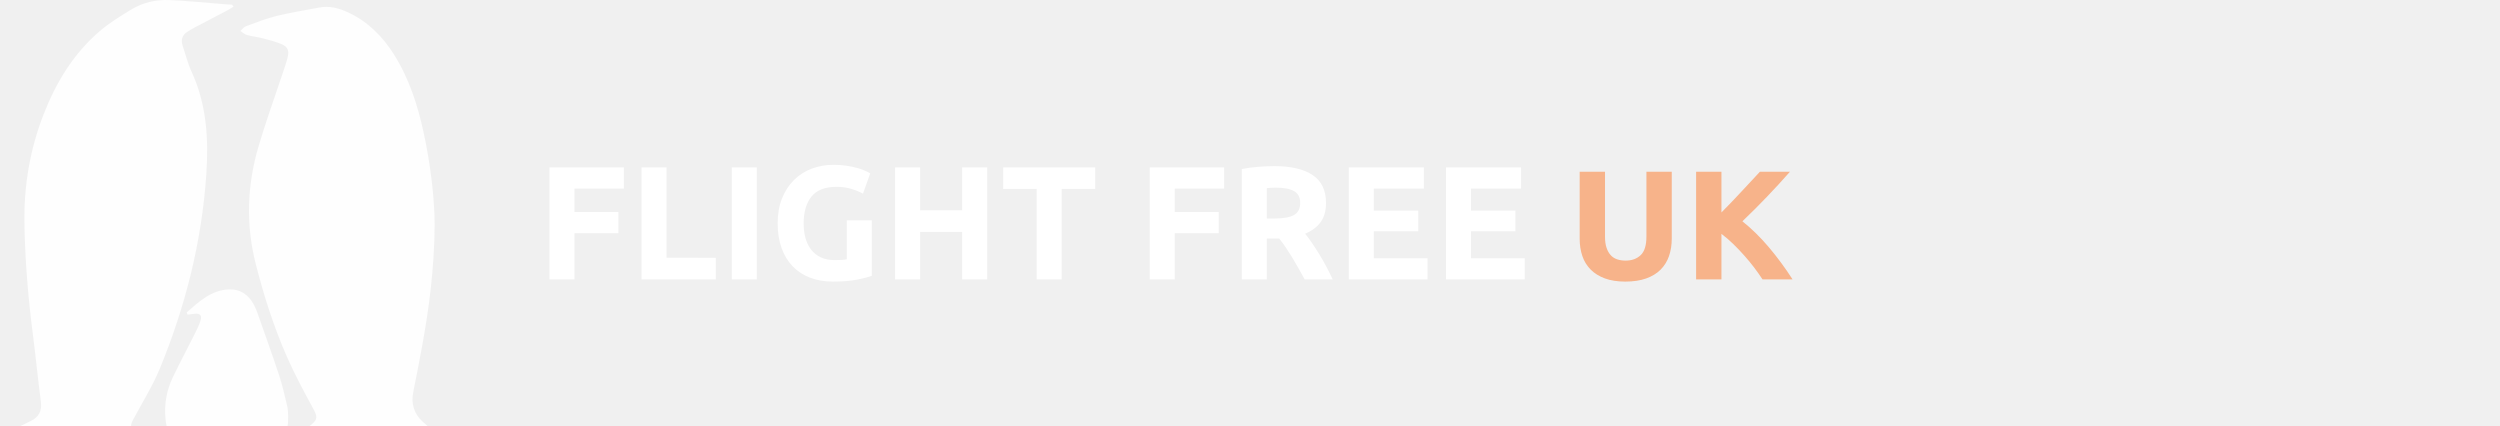
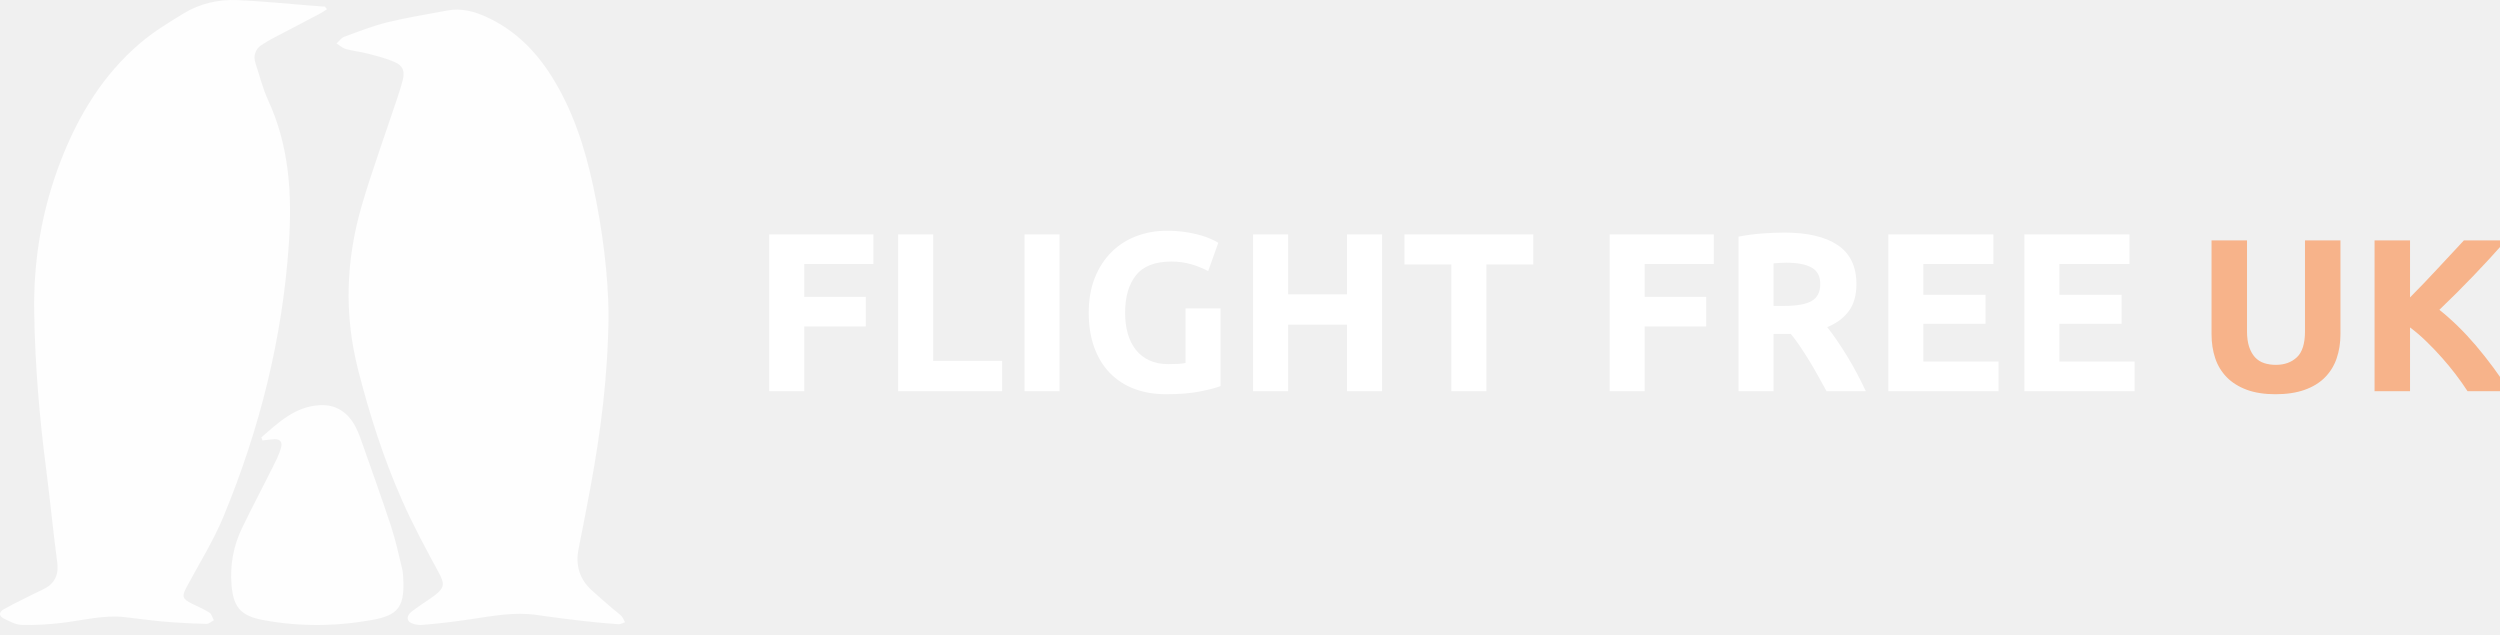
- <svg xmlns="http://www.w3.org/2000/svg" width="364" height="62" viewBox="0 0 364 62">
-   <g>
-     <g>
-       <path fill="#fff" d="M210.534 40.684V24.377h10.929v3.082h-7.286v3.2h6.469v3.013h-6.469v3.93H222v3.082zm-14.15 0V24.377h10.928v3.082h-7.286v3.2h6.469v3.013h-6.469v3.93h7.823v3.082zM185.758 27.32a9.65 9.65 0 0 0-.713.023l-.595.048v4.426h1.027c1.37 0 2.351-.172 2.943-.518.591-.345.887-.934.887-1.766 0-.8-.3-1.37-.899-1.707-.6-.337-1.483-.506-2.65-.506zm-.21-3.132c2.428 0 4.288.436 5.58 1.306 1.293.871 1.939 2.224 1.939 4.06 0 1.145-.261 2.074-.783 2.788-.521.714-1.272 1.275-2.253 1.683.327.407.67.874 1.027 1.4a39.96 39.96 0 0 1 1.063 1.647c.35.572.689 1.169 1.016 1.788.327.62.63 1.228.91 1.824h-4.086l-.9-1.624a39.103 39.103 0 0 0-.933-1.6 44.013 44.013 0 0 0-.946-1.47 15.923 15.923 0 0 0-.934-1.26h-1.798v5.954h-3.643V24.612a20.503 20.503 0 0 1 2.464-.33 31.197 31.197 0 0 1 2.276-.094zm-18.145 16.496V24.377h10.835v3.082h-7.192v3.412h6.398v3.083h-6.398v6.73zm-7.94-16.307v3.13h-4.88v13.177h-3.642V27.506h-4.88v-3.13zm-19.374 0h3.646v16.307h-3.646v-6.918h-6.122v6.918h-3.646V24.377h3.646v6.236h6.122zm-18.268 2.825c-1.696 0-2.922.475-3.677 1.425-.755.95-1.133 2.248-1.133 3.897 0 .8.093 1.526.28 2.178.187.651.467 1.212.84 1.683.374.471.842.836 1.402 1.095.56.259 1.214.388 1.961.388.405 0 .752-.007 1.04-.023.288-.016.54-.047.759-.094v-5.675h3.642v8.076c-.436.173-1.136.357-2.101.554-.965.196-2.156.294-3.573.294-1.214 0-2.316-.188-3.304-.565a6.902 6.902 0 0 1-2.534-1.648c-.7-.722-1.241-1.61-1.623-2.661-.381-1.052-.572-2.252-.572-3.602 0-1.366.21-2.575.63-3.626.42-1.052.997-1.943 1.729-2.673a7.278 7.278 0 0 1 2.58-1.66 8.81 8.81 0 0 1 3.164-.565 12.693 12.693 0 0 1 3.655.506 7.332 7.332 0 0 1 1.716.742l-1.051 2.943a9.45 9.45 0 0 0-1.716-.694 7.244 7.244 0 0 0-2.114-.295zm-15.271-2.825h3.642v16.307h-3.642zm-2.326 13.154v3.153H93.404V24.377h3.646V37.53zM80 40.684V24.377h10.835v3.082h-7.192v3.412h6.398v3.083h-6.398v6.73z" />
-     </g>
-     <g>
-       <path fill="#f7b38a" d="M256.625 40.683a29.237 29.237 0 0 0-2.637-3.451 31.576 31.576 0 0 0-1.642-1.72 17.224 17.224 0 0 0-1.703-1.46v6.631h-3.689V25h3.689v5.93c.962-.966 1.927-1.973 2.897-3.022.97-1.049 1.872-2.018 2.707-2.908h4.375a115.693 115.693 0 0 1-6.928 7.22c1.308 1.04 2.573 2.277 3.795 3.71A44.496 44.496 0 0 1 261 40.684zm-19.98.317c-1.151 0-2.144-.155-2.98-.464-.835-.31-1.525-.74-2.069-1.29a5.11 5.11 0 0 1-1.206-1.969c-.26-.762-.39-1.603-.39-2.523V25h3.689v9.46c0 .633.075 1.173.224 1.618.15.445.355.807.615 1.086.26.28.576.48.946.6s.776.18 1.218.18c.898 0 1.627-.263 2.187-.791.56-.528.84-1.426.84-2.693V25h3.688v9.754c0 .92-.134 1.765-.402 2.535a5.147 5.147 0 0 1-1.23 1.98c-.551.55-1.252.977-2.104 1.278-.851.302-1.86.453-3.026.453z" />
-     </g>
-     <g>
-       <path fill="#fefefe" d="M63.29 32.659c-.058 6.54-.821 12.214-1.851 17.859-.4 2.19-.832 4.374-1.266 6.558-.335 1.684.079 3.131 1.353 4.303.736.678 1.502 1.323 2.258 1.978.281.244.598.453.854.72.163.171.244.42.362.634-.226.074-.458.226-.677.21-1.234-.09-2.467-.2-3.696-.342-1.6-.186-3.2-.383-4.794-.62-2.333-.345-4.605.105-6.892.442a74.262 74.262 0 0 1-5.074.594c-.472.037-1.245-.141-1.399-.454-.284-.579.378-.959.816-1.285.653-.488 1.362-.902 2.005-1.4.982-.763.93-1.222.343-2.302-1.34-2.467-2.68-4.944-3.812-7.508-1.944-4.403-3.405-8.976-4.591-13.645-1.458-5.74-1.244-11.424.403-17.052 1.055-3.604 2.352-7.139 3.535-10.706.256-.77.527-1.539.722-2.325.23-.933.015-1.495-.872-1.879-.89-.385-1.85-.62-2.793-.867-.743-.195-1.52-.268-2.26-.475-.348-.097-.644-.381-.964-.58.266-.238.494-.58.806-.695 1.486-.545 2.97-1.132 4.503-1.508 2.035-.5 4.115-.817 6.176-1.215 1.492-.288 2.863.084 4.204.71 2.866 1.339 4.996 3.466 6.656 6.094 2.214 3.508 3.466 7.382 4.334 11.395 1.008 4.663 1.57 9.378 1.61 13.36" />
-     </g>
-     <g>
-       <path fill="#fefefe" d="M34 .962c-.234.148-.46.31-.704.44-1.114.592-2.236 1.169-3.35 1.761-.924.492-1.881.938-2.748 1.516-.649.433-.883 1.137-.62 1.923.426 1.282.75 2.612 1.313 3.833 2.205 4.777 2.496 9.81 2.15 14.93-.662 9.808-3.031 19.233-6.776 28.308-1.054 2.555-2.55 4.933-3.857 7.384-.518.97-.453 1.22.558 1.726.608.305 1.244.565 1.812.93.23.147.315.52.466.79-.256.133-.516.386-.768.38a76.021 76.021 0 0 1-4.358-.229c-1.382-.116-2.756-.319-4.135-.472-2.236-.25-4.392.346-6.582.602-1.37.16-2.762.248-4.139.205-.638-.02-1.291-.374-1.888-.675-.505-.255-.497-.662.014-.95.611-.347 1.242-.66 1.87-.977a77.375 77.375 0 0 1 2.15-1.053c1.244-.579 1.728-1.483 1.542-2.871-.433-3.234-.737-6.485-1.156-9.72-.698-5.393-1.149-10.801-1.237-16.238-.09-5.445.796-10.717 2.774-15.81C8.15 12.01 10.696 7.8 14.561 4.5c1.378-1.176 2.956-2.141 4.513-3.09 1.7-1.037 3.623-1.487 5.604-1.4 2.558.11 5.108.376 7.662.574.486.038.973.071 1.46.107l.2.27" />
-     </g>
-     <g clip-path="url(#clip-05B0729F-948B-42E3-BE1C-0CDA5CDA85F4)">
-       <path fill="#fefefe" d="M27.181 45.491c1.782-1.556 3.528-3.237 6.133-3.356 1.63-.075 2.858.759 3.622 2.179.209.388.388.797.534 1.212 1.072 3.047 2.168 6.086 3.18 9.152.48 1.452.808 2.954 1.165 4.442.113.469.124.966.137 1.452.07 2.537-.61 3.418-3.146 3.883-3.823.701-7.665.745-11.489.02-2.303-.435-3.055-1.354-3.238-3.656a11.316 11.316 0 0 1 1.09-5.896c1.03-2.14 2.15-4.241 3.212-6.367.312-.624.627-1.258.828-1.919.224-.733-.125-1.052-.897-.947-.336.045-.674.078-1.01.116l-.121-.315" />
-     </g>
+ <svg xmlns="http://www.w3.org/2000/svg" width="260" height="66" viewBox="0 0 260 66">
+   <path fill="#fff" d="M210.534 40.684V24.377h10.929v3.082h-7.286v3.2h6.469v3.013h-6.469v3.93H222v3.082zm-14.15 0V24.377h10.928v3.082h-7.286v3.2h6.469v3.013h-6.469v3.93h7.823v3.082zM185.758 27.32a9.65 9.65 0 0 0-.713.023l-.595.048v4.426h1.027c1.37 0 2.351-.172 2.943-.518.591-.345.887-.934.887-1.766 0-.8-.3-1.37-.899-1.707-.6-.337-1.483-.506-2.65-.506zm-.21-3.132c2.428 0 4.288.436 5.58 1.306 1.293.871 1.939 2.224 1.939 4.06 0 1.145-.261 2.074-.783 2.788-.521.714-1.272 1.275-2.253 1.683.327.407.67.874 1.027 1.4a39.96 39.96 0 0 1 1.063 1.647c.35.572.689 1.169 1.016 1.788.327.62.63 1.228.91 1.824h-4.086l-.9-1.624a39.103 39.103 0 0 0-.933-1.6 44.013 44.013 0 0 0-.946-1.47 15.923 15.923 0 0 0-.934-1.26h-1.798v5.954h-3.643V24.612a20.503 20.503 0 0 1 2.464-.33 31.197 31.197 0 0 1 2.276-.094zm-18.145 16.496V24.377h10.835v3.082h-7.192v3.412h6.398v3.083h-6.398v6.73zm-7.94-16.307v3.13h-4.88v13.177h-3.642V27.506h-4.88v-3.13zm-19.374 0h3.646v16.307h-3.646v-6.918h-6.122v6.918h-3.646V24.377h3.646v6.236h6.122zm-18.268 2.825c-1.696 0-2.922.475-3.677 1.425-.755.95-1.133 2.248-1.133 3.897 0 .8.093 1.526.28 2.178.187.651.467 1.212.84 1.683.374.471.842.836 1.402 1.095.56.259 1.214.388 1.961.388.405 0 .752-.007 1.04-.023.288-.016.54-.047.759-.094v-5.675h3.642v8.076c-.436.173-1.136.357-2.101.554-.965.196-2.156.294-3.573.294-1.214 0-2.316-.188-3.304-.565a6.902 6.902 0 0 1-2.534-1.648c-.7-.722-1.241-1.61-1.623-2.661-.381-1.052-.572-2.252-.572-3.602 0-1.366.21-2.575.63-3.626.42-1.052.997-1.943 1.729-2.673a7.278 7.278 0 0 1 2.58-1.66 8.81 8.81 0 0 1 3.164-.565 12.693 12.693 0 0 1 3.655.506 7.332 7.332 0 0 1 1.716.742l-1.051 2.943a9.45 9.45 0 0 0-1.716-.694 7.244 7.244 0 0 0-2.114-.295zm-15.271-2.825h3.642v16.307h-3.642zm-2.326 13.154v3.153H93.404V24.377h3.646V37.53zM80 40.684V24.377h10.835v3.082h-7.192v3.412h6.398v3.083h-6.398v6.73z" />
+   <path fill="#f7b38a" d="M256.625 40.683a29.237 29.237 0 0 0-2.637-3.451 31.576 31.576 0 0 0-1.642-1.72 17.224 17.224 0 0 0-1.703-1.46v6.631h-3.689V25h3.689v5.93c.962-.966 1.927-1.973 2.897-3.022.97-1.049 1.872-2.018 2.707-2.908h4.375a115.693 115.693 0 0 1-6.928 7.22c1.308 1.04 2.573 2.277 3.795 3.71A44.496 44.496 0 0 1 261 40.684zm-19.98.317c-1.151 0-2.144-.155-2.98-.464-.835-.31-1.525-.74-2.069-1.29a5.11 5.11 0 0 1-1.206-1.969c-.26-.762-.39-1.603-.39-2.523V25h3.689v9.46c0 .633.075 1.173.224 1.618.15.445.355.807.615 1.086.26.28.576.48.946.6s.776.18 1.218.18c.898 0 1.627-.263 2.187-.791.56-.528.84-1.426.84-2.693V25h3.688v9.754c0 .92-.134 1.765-.402 2.535a5.147 5.147 0 0 1-1.23 1.98c-.551.55-1.252.977-2.104 1.278-.851.302-1.86.453-3.026.453z" />
+   <path fill="#fefefe" d="M63.29 32.659c-.058 6.54-.821 12.214-1.851 17.859-.4 2.19-.832 4.374-1.266 6.558-.335 1.684.079 3.131 1.353 4.303.736.678 1.502 1.323 2.258 1.978.281.244.598.453.854.72.163.171.244.42.362.634-.226.074-.458.226-.677.21-1.234-.09-2.467-.2-3.696-.342-1.6-.186-3.2-.383-4.794-.62-2.333-.345-4.605.105-6.892.442a74.262 74.262 0 0 1-5.074.594c-.472.037-1.245-.141-1.399-.454-.284-.579.378-.959.816-1.285.653-.488 1.362-.902 2.005-1.4.982-.763.93-1.222.343-2.302-1.34-2.467-2.68-4.944-3.812-7.508-1.944-4.403-3.405-8.976-4.591-13.645-1.458-5.74-1.244-11.424.403-17.052 1.055-3.604 2.352-7.139 3.535-10.706.256-.77.527-1.539.722-2.325.23-.933.015-1.495-.872-1.879-.89-.385-1.85-.62-2.793-.867-.743-.195-1.52-.268-2.26-.475-.348-.097-.644-.381-.964-.58.266-.238.494-.58.806-.695 1.486-.545 2.97-1.132 4.503-1.508 2.035-.5 4.115-.817 6.176-1.215 1.492-.288 2.863.084 4.204.71 2.866 1.339 4.996 3.466 6.656 6.094 2.214 3.508 3.466 7.382 4.334 11.395 1.008 4.663 1.57 9.378 1.61 13.36" />
+   <path fill="#fefefe" d="M34 .962c-.234.148-.46.31-.704.44-1.114.592-2.236 1.169-3.35 1.761-.924.492-1.881.938-2.748 1.516-.649.433-.883 1.137-.62 1.923.426 1.282.75 2.612 1.313 3.833 2.205 4.777 2.496 9.81 2.15 14.93-.662 9.808-3.031 19.233-6.776 28.308-1.054 2.555-2.55 4.933-3.857 7.384-.518.97-.453 1.22.558 1.726.608.305 1.244.565 1.812.93.23.147.315.52.466.79-.256.133-.516.386-.768.38a76.021 76.021 0 0 1-4.358-.229c-1.382-.116-2.756-.319-4.135-.472-2.236-.25-4.392.346-6.582.602-1.37.16-2.762.248-4.139.205-.638-.02-1.291-.374-1.888-.675-.505-.255-.497-.662.014-.95.611-.347 1.242-.66 1.87-.977a77.375 77.375 0 0 1 2.15-1.053c1.244-.579 1.728-1.483 1.542-2.871-.433-3.234-.737-6.485-1.156-9.72-.698-5.393-1.149-10.801-1.237-16.238-.09-5.445.796-10.717 2.774-15.81C8.15 12.01 10.696 7.8 14.561 4.5c1.378-1.176 2.956-2.141 4.513-3.09 1.7-1.037 3.623-1.487 5.604-1.4 2.558.11 5.108.376 7.662.574.486.038.973.071 1.46.107l.2.27" />
+   <g clip-path="url(#clip-05B0729F-948B-42E3-BE1C-0CDA5CDA85F4)">
+     <path fill="#fefefe" d="M27.181 45.491c1.782-1.556 3.528-3.237 6.133-3.356 1.63-.075 2.858.759 3.622 2.179.209.388.388.797.534 1.212 1.072 3.047 2.168 6.086 3.18 9.152.48 1.452.808 2.954 1.165 4.442.113.469.124.966.137 1.452.07 2.537-.61 3.418-3.146 3.883-3.823.701-7.665.745-11.489.02-2.303-.435-3.055-1.354-3.238-3.656a11.316 11.316 0 0 1 1.09-5.896c1.03-2.14 2.15-4.241 3.212-6.367.312-.624.627-1.258.828-1.919.224-.733-.125-1.052-.897-.947-.336.045-.674.078-1.01.116l-.121-.315" />
  </g>
</svg>
